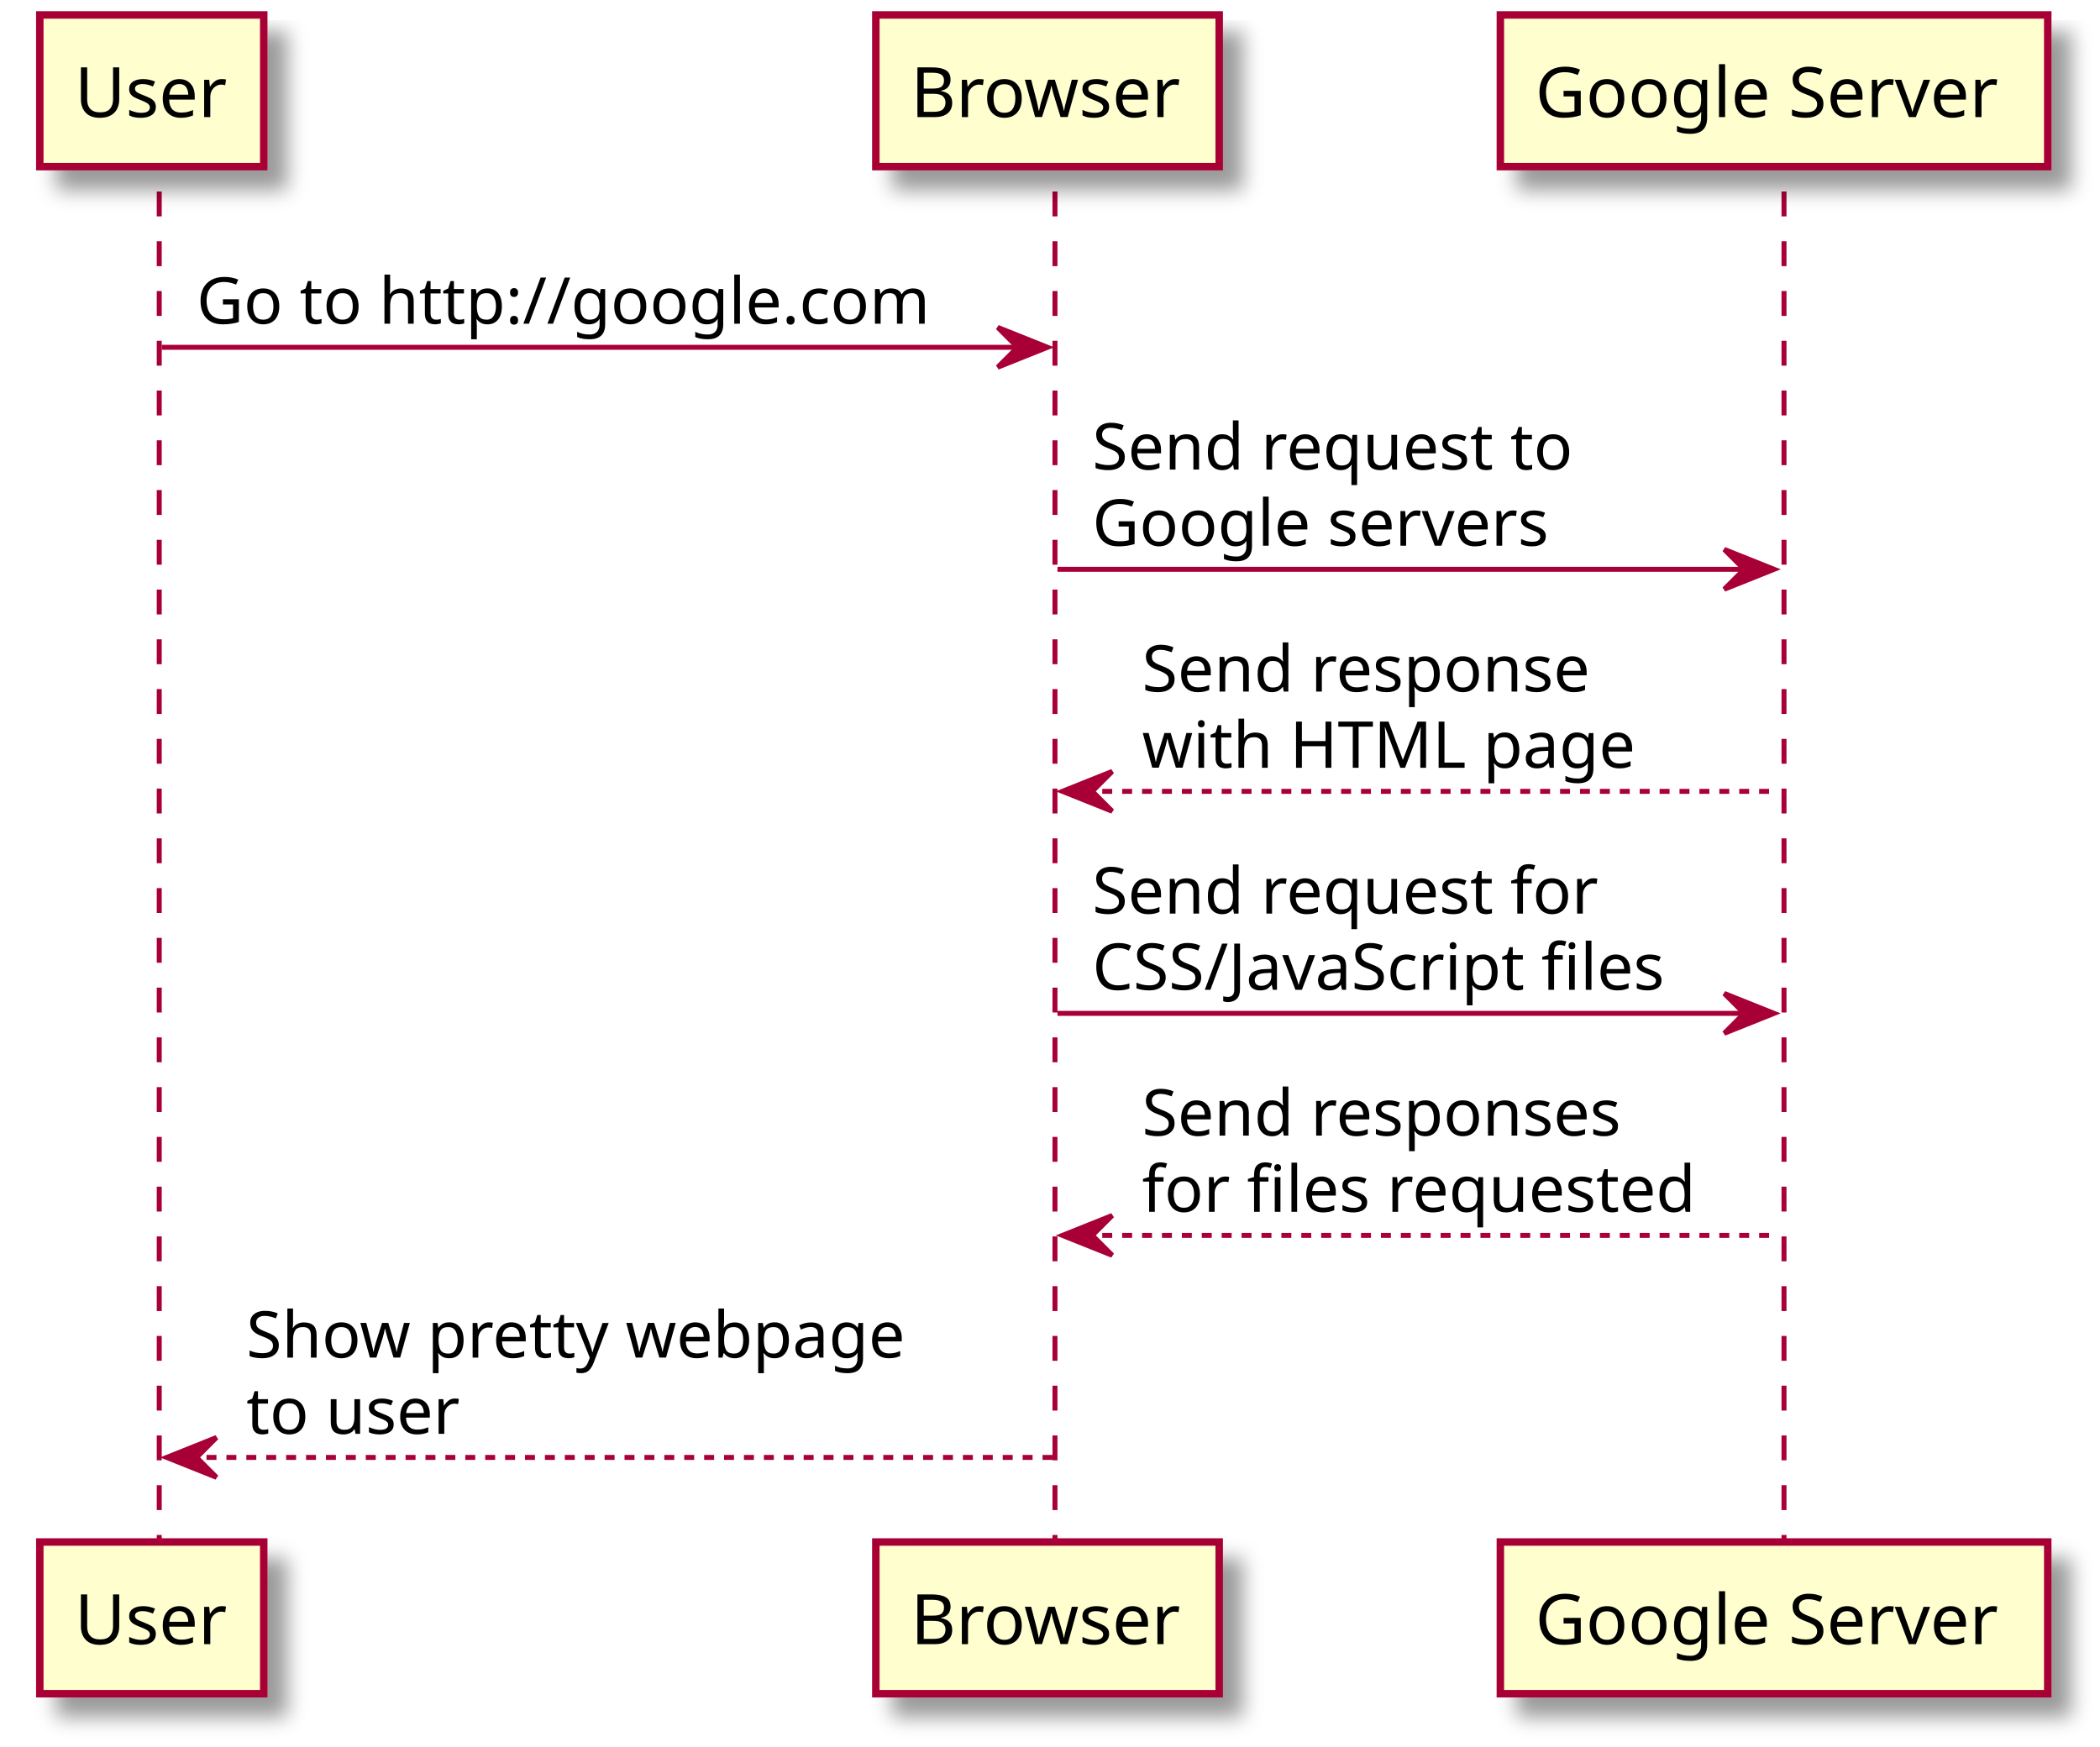
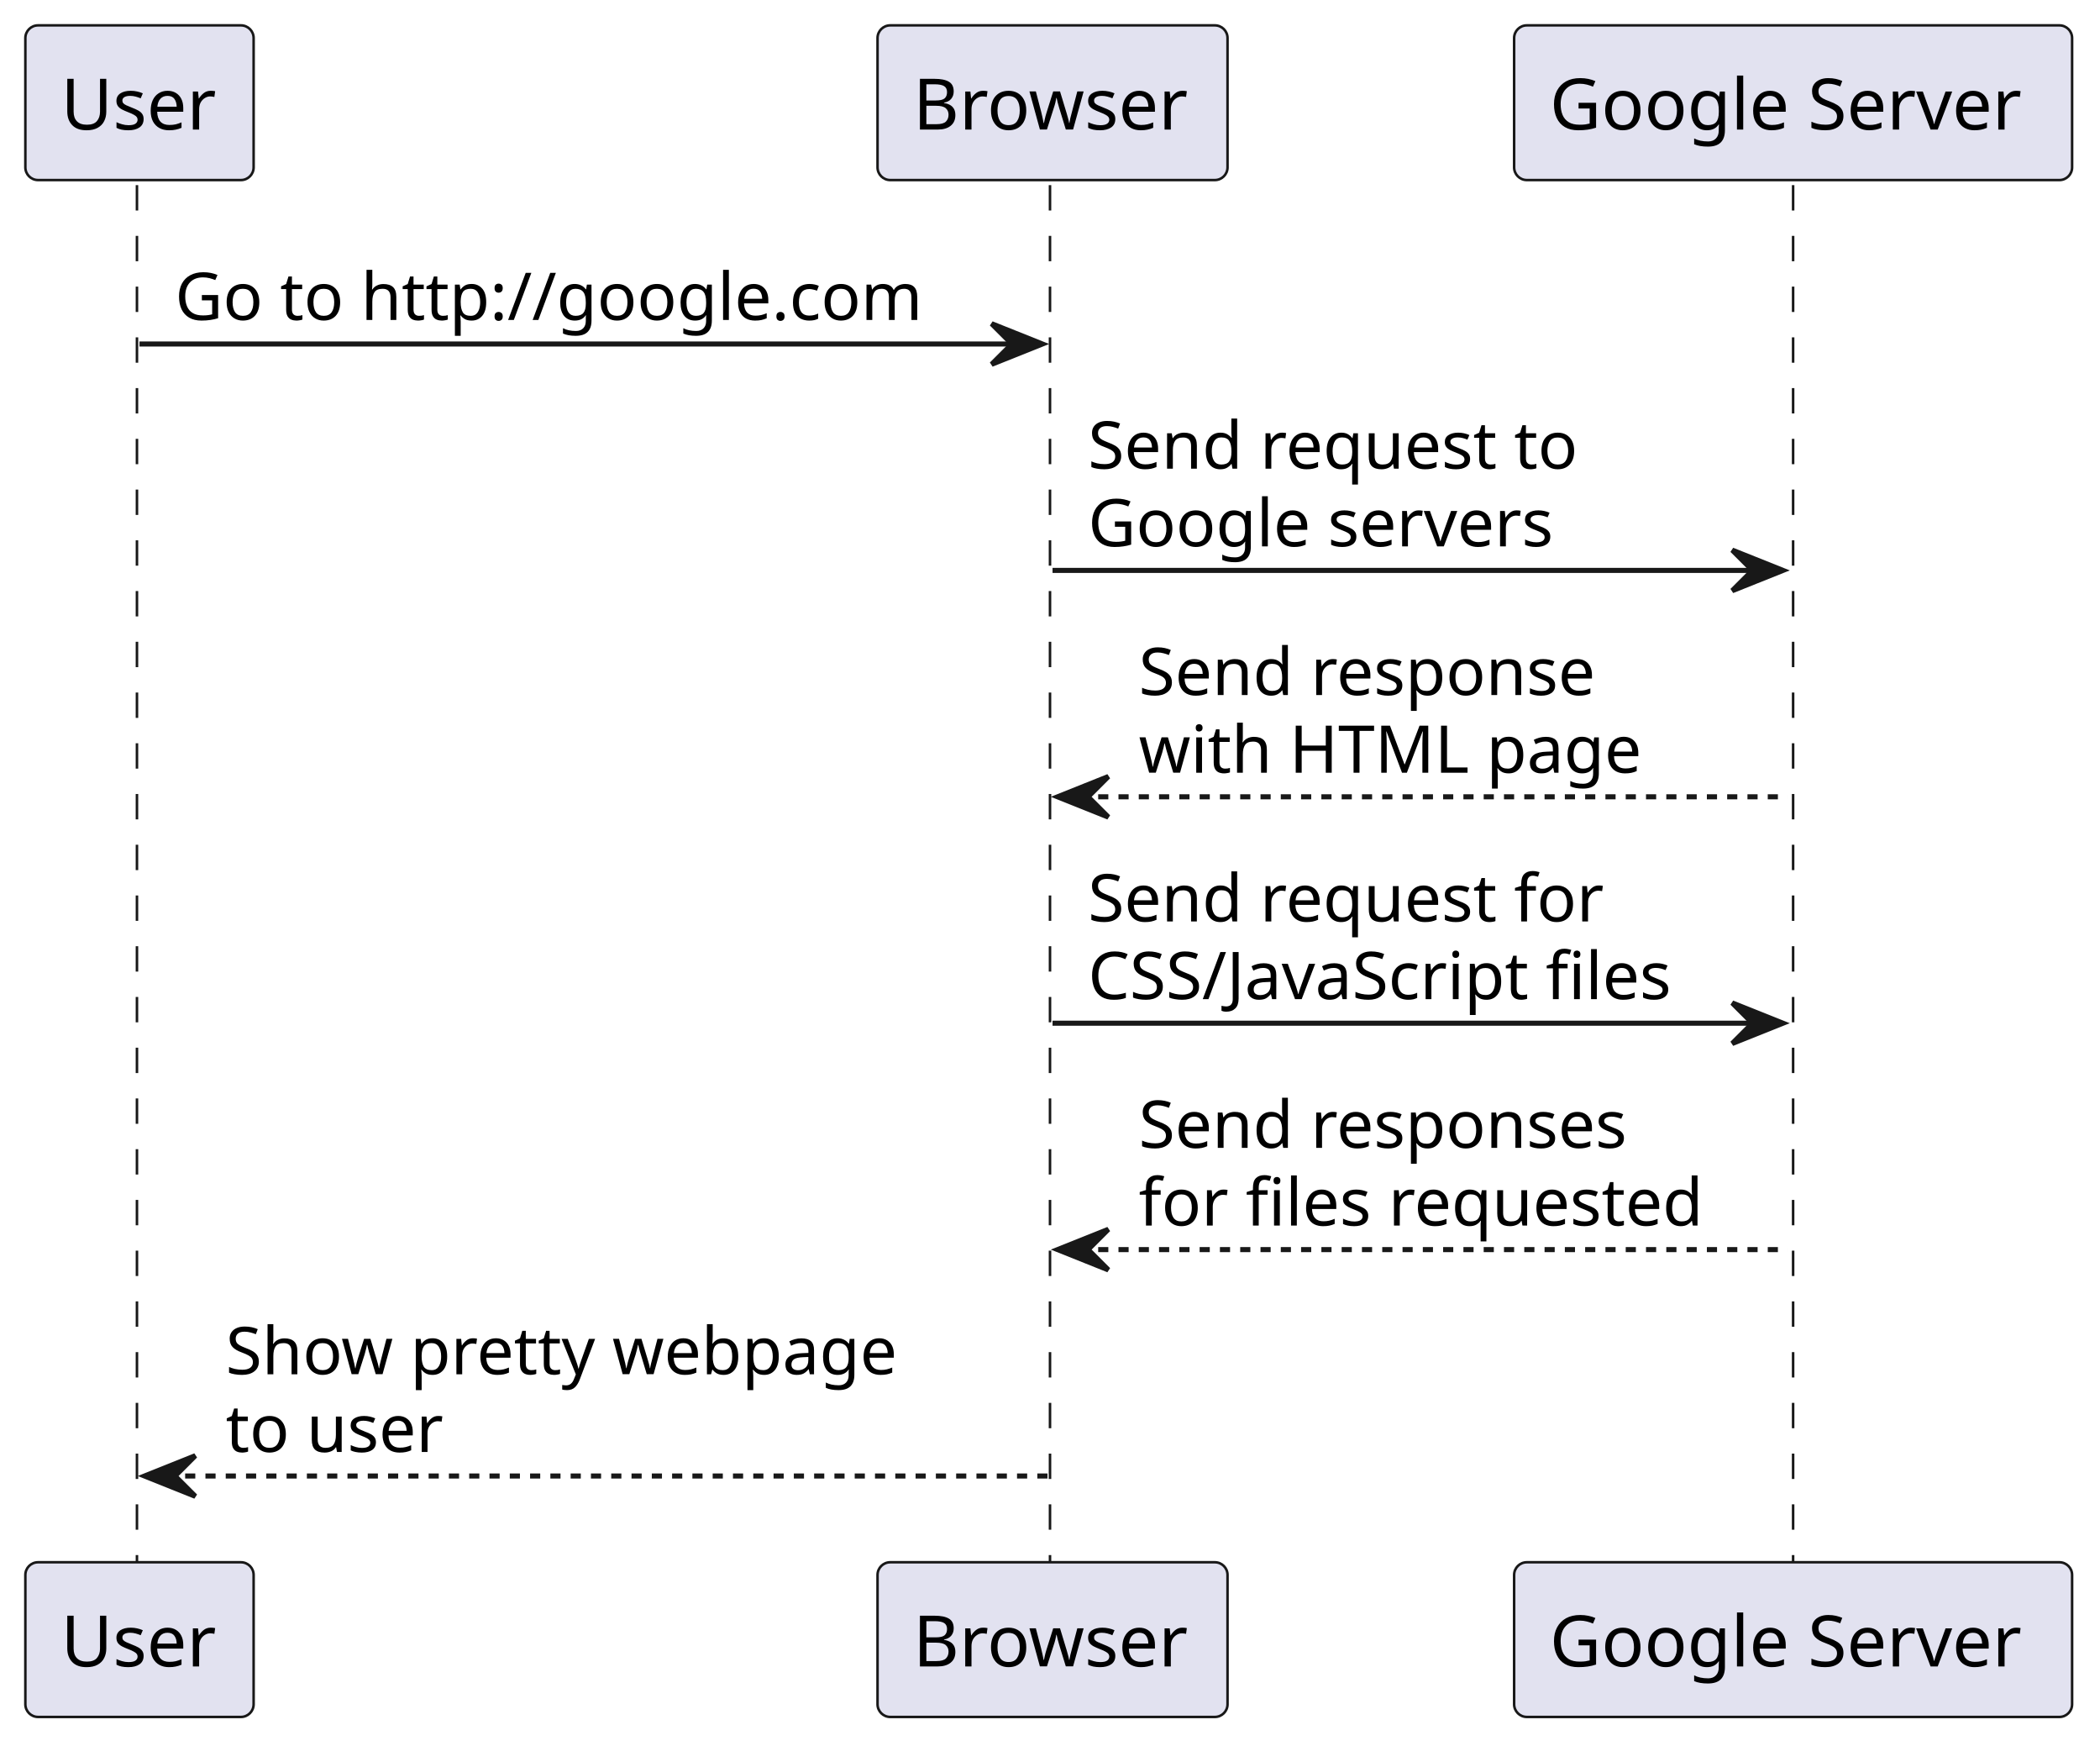
- <svg xmlns="http://www.w3.org/2000/svg" contentScriptType="application/ecmascript" contentStyleType="text/css" height="351px" preserveAspectRatio="none" style="width:422px;height:351px;" version="1.1" viewBox="0 0 422 351" width="422px" zoomAndPan="magnify">
-   <defs>
-     <filter height="300%" id="fuxr2ybta94uo" width="300%" x="-1" y="-1">
-       <feGaussianBlur result="blurOut" stdDeviation="2.0" />
-       <feColorMatrix in="blurOut" result="blurOut2" type="matrix" values="0 0 0 0 0 0 0 0 0 0 0 0 0 0 0 0 0 0 .4 0" />
-       <feOffset dx="4.0" dy="4.0" in="blurOut2" result="blurOut3" />
-       <feBlend in="SourceGraphic" in2="blurOut3" mode="normal" />
-     </filter>
-   </defs>
+ <svg xmlns="http://www.w3.org/2000/svg" contentStyleType="text/css" height="344px" preserveAspectRatio="none" style="width:414px;height:344px;background:#FFFFFF;" version="1.1" viewBox="0 0 414 344" width="414px" zoomAndPan="magnify">
+   <defs />
  <g>
-     <line style="stroke: #A80036; stroke-width: 1.0; stroke-dasharray: 5.0,5.0;" x1="32" x2="32" y1="38.488" y2="310.904" />
-     <line style="stroke: #A80036; stroke-width: 1.0; stroke-dasharray: 5.0,5.0;" x1="212" x2="212" y1="38.488" y2="310.904" />
-     <line style="stroke: #A80036; stroke-width: 1.0; stroke-dasharray: 5.0,5.0;" x1="358.5" x2="358.5" y1="38.488" y2="310.904" />
-     <rect fill="#FEFECE" filter="url(#fuxr2ybta94uo)" height="30.488" style="stroke: #A80036; stroke-width: 1.5;" width="45" x="8" y="3" />
-     <text fill="#000000" font-family="sans-serif" font-size="14" lengthAdjust="spacingAndGlyphs" textLength="31" x="15" y="23.535">User</text>
-     <rect fill="#FEFECE" filter="url(#fuxr2ybta94uo)" height="30.488" style="stroke: #A80036; stroke-width: 1.5;" width="45" x="8" y="309.904" />
-     <text fill="#000000" font-family="sans-serif" font-size="14" lengthAdjust="spacingAndGlyphs" textLength="31" x="15" y="330.44">User</text>
-     <rect fill="#FEFECE" filter="url(#fuxr2ybta94uo)" height="30.488" style="stroke: #A80036; stroke-width: 1.5;" width="69" x="176" y="3" />
-     <text fill="#000000" font-family="sans-serif" font-size="14" lengthAdjust="spacingAndGlyphs" textLength="55" x="183" y="23.535">Browser</text>
-     <rect fill="#FEFECE" filter="url(#fuxr2ybta94uo)" height="30.488" style="stroke: #A80036; stroke-width: 1.5;" width="69" x="176" y="309.904" />
-     <text fill="#000000" font-family="sans-serif" font-size="14" lengthAdjust="spacingAndGlyphs" textLength="55" x="183" y="330.44">Browser</text>
-     <rect fill="#FEFECE" filter="url(#fuxr2ybta94uo)" height="30.488" style="stroke: #A80036; stroke-width: 1.5;" width="110" x="301.5" y="3" />
-     <text fill="#000000" font-family="sans-serif" font-size="14" lengthAdjust="spacingAndGlyphs" textLength="96" x="308.5" y="23.535">Google Server</text>
-     <rect fill="#FEFECE" filter="url(#fuxr2ybta94uo)" height="30.488" style="stroke: #A80036; stroke-width: 1.5;" width="110" x="301.5" y="309.904" />
-     <text fill="#000000" font-family="sans-serif" font-size="14" lengthAdjust="spacingAndGlyphs" textLength="96" x="308.5" y="330.44">Google Server</text>
-     <polygon fill="#A80036" points="200.5,65.799,210.5,69.799,200.5,73.799,204.5,69.799" style="stroke: #A80036; stroke-width: 1.0;" />
-     <line style="stroke: #A80036; stroke-width: 1.0;" x1="32.5" x2="206.5" y1="69.799" y2="69.799" />
-     <text fill="#000000" font-family="sans-serif" font-size="13" lengthAdjust="spacingAndGlyphs" textLength="156" x="39.5" y="65.057">Go to http://google.com</text>
-     <polygon fill="#A80036" points="346.5,110.42,356.5,114.42,346.5,118.42,350.5,114.42" style="stroke: #A80036; stroke-width: 1.0;" />
-     <line style="stroke: #A80036; stroke-width: 1.0;" x1="212.5" x2="352.5" y1="114.42" y2="114.42" />
-     <text fill="#000000" font-family="sans-serif" font-size="13" lengthAdjust="spacingAndGlyphs" textLength="98" x="219.5" y="94.367">Send request to</text>
-     <text fill="#000000" font-family="sans-serif" font-size="13" lengthAdjust="spacingAndGlyphs" textLength="93" x="219.5" y="109.678">Google servers</text>
-     <polygon fill="#A80036" points="223.5,155.041,213.5,159.041,223.5,163.041,219.5,159.041" style="stroke: #A80036; stroke-width: 1.0;" />
-     <line style="stroke: #A80036; stroke-width: 1.0; stroke-dasharray: 2.0,2.0;" x1="217.5" x2="357.5" y1="159.041" y2="159.041" />
-     <text fill="#000000" font-family="sans-serif" font-size="13" lengthAdjust="spacingAndGlyphs" textLength="91" x="229.5" y="138.988">Send response</text>
-     <text fill="#000000" font-family="sans-serif" font-size="13" lengthAdjust="spacingAndGlyphs" textLength="101" x="229.5" y="154.299">with HTML page</text>
-     <polygon fill="#A80036" points="346.5,199.662,356.5,203.662,346.5,207.662,350.5,203.662" style="stroke: #A80036; stroke-width: 1.0;" />
-     <line style="stroke: #A80036; stroke-width: 1.0;" x1="212.5" x2="352.5" y1="203.662" y2="203.662" />
-     <text fill="#000000" font-family="sans-serif" font-size="13" lengthAdjust="spacingAndGlyphs" textLength="103" x="219.5" y="183.609">Send request for</text>
-     <text fill="#000000" font-family="sans-serif" font-size="13" lengthAdjust="spacingAndGlyphs" textLength="122" x="219.5" y="198.92">CSS/JavaScript files</text>
-     <polygon fill="#A80036" points="223.5,244.283,213.5,248.283,223.5,252.283,219.5,248.283" style="stroke: #A80036; stroke-width: 1.0;" />
-     <line style="stroke: #A80036; stroke-width: 1.0; stroke-dasharray: 2.0,2.0;" x1="217.5" x2="357.5" y1="248.283" y2="248.283" />
-     <text fill="#000000" font-family="sans-serif" font-size="13" lengthAdjust="spacingAndGlyphs" textLength="98" x="229.5" y="228.231">Send responses</text>
-     <text fill="#000000" font-family="sans-serif" font-size="13" lengthAdjust="spacingAndGlyphs" textLength="115" x="229.5" y="243.541">for files requested</text>
-     <polygon fill="#A80036" points="43.5,288.904,33.5,292.904,43.5,296.904,39.5,292.904" style="stroke: #A80036; stroke-width: 1.0;" />
-     <line style="stroke: #A80036; stroke-width: 1.0; stroke-dasharray: 2.0,2.0;" x1="37.5" x2="211.5" y1="292.904" y2="292.904" />
-     <text fill="#000000" font-family="sans-serif" font-size="13" lengthAdjust="spacingAndGlyphs" textLength="133" x="49.5" y="272.852">Show pretty webpage</text>
-     <text fill="#000000" font-family="sans-serif" font-size="13" lengthAdjust="spacingAndGlyphs" textLength="44" x="49.5" y="288.162">to user</text>
+     <line style="stroke:#181818;stroke-width:0.5;stroke-dasharray:5.0,5.0;" x1="27" x2="27" y1="36.488" y2="308.904" />
+     <line style="stroke:#181818;stroke-width:0.5;stroke-dasharray:5.0,5.0;" x1="207" x2="207" y1="36.488" y2="308.904" />
+     <line style="stroke:#181818;stroke-width:0.5;stroke-dasharray:5.0,5.0;" x1="353.5" x2="353.5" y1="36.488" y2="308.904" />
+     <rect fill="#E2E2F0" height="30.488" rx="2.5" ry="2.5" style="stroke:#181818;stroke-width:0.5;" width="45" x="5" y="5" />
+     <text fill="#000000" font-family="sans-serif" font-size="14" lengthAdjust="spacing" textLength="31" x="12" y="25.535">User</text>
+     <rect fill="#E2E2F0" height="30.488" rx="2.5" ry="2.5" style="stroke:#181818;stroke-width:0.5;" width="45" x="5" y="307.904" />
+     <text fill="#000000" font-family="sans-serif" font-size="14" lengthAdjust="spacing" textLength="31" x="12" y="328.44">User</text>
+     <rect fill="#E2E2F0" height="30.488" rx="2.5" ry="2.5" style="stroke:#181818;stroke-width:0.5;" width="69" x="173" y="5" />
+     <text fill="#000000" font-family="sans-serif" font-size="14" lengthAdjust="spacing" textLength="55" x="180" y="25.535">Browser</text>
+     <rect fill="#E2E2F0" height="30.488" rx="2.5" ry="2.5" style="stroke:#181818;stroke-width:0.5;" width="69" x="173" y="307.904" />
+     <text fill="#000000" font-family="sans-serif" font-size="14" lengthAdjust="spacing" textLength="55" x="180" y="328.44">Browser</text>
+     <rect fill="#E2E2F0" height="30.488" rx="2.5" ry="2.5" style="stroke:#181818;stroke-width:0.5;" width="110" x="298.5" y="5" />
+     <text fill="#000000" font-family="sans-serif" font-size="14" lengthAdjust="spacing" textLength="96" x="305.5" y="25.535">Google Server</text>
+     <rect fill="#E2E2F0" height="30.488" rx="2.5" ry="2.5" style="stroke:#181818;stroke-width:0.5;" width="110" x="298.5" y="307.904" />
+     <text fill="#000000" font-family="sans-serif" font-size="14" lengthAdjust="spacing" textLength="96" x="305.5" y="328.44">Google Server</text>
+     <polygon fill="#181818" points="195.5,63.799,205.5,67.799,195.5,71.799,199.5,67.799" style="stroke:#181818;stroke-width:1.0;" />
+     <line style="stroke:#181818;stroke-width:1.0;" x1="27.5" x2="201.5" y1="67.799" y2="67.799" />
+     <text fill="#000000" font-family="sans-serif" font-size="13" lengthAdjust="spacing" textLength="156" x="34.5" y="63.057">Go to http://google.com</text>
+     <polygon fill="#181818" points="341.5,108.42,351.5,112.42,341.5,116.42,345.5,112.42" style="stroke:#181818;stroke-width:1.0;" />
+     <line style="stroke:#181818;stroke-width:1.0;" x1="207.5" x2="347.5" y1="112.42" y2="112.42" />
+     <text fill="#000000" font-family="sans-serif" font-size="13" lengthAdjust="spacing" textLength="98" x="214.5" y="92.367">Send request to</text>
+     <text fill="#000000" font-family="sans-serif" font-size="13" lengthAdjust="spacing" textLength="93" x="214.5" y="107.678">Google servers</text>
+     <polygon fill="#181818" points="218.5,153.041,208.5,157.041,218.5,161.041,214.5,157.041" style="stroke:#181818;stroke-width:1.0;" />
+     <line style="stroke:#181818;stroke-width:1.0;stroke-dasharray:2.0,2.0;" x1="212.5" x2="352.5" y1="157.041" y2="157.041" />
+     <text fill="#000000" font-family="sans-serif" font-size="13" lengthAdjust="spacing" textLength="91" x="224.5" y="136.988">Send response</text>
+     <text fill="#000000" font-family="sans-serif" font-size="13" lengthAdjust="spacing" textLength="101" x="224.5" y="152.299">with HTML page</text>
+     <polygon fill="#181818" points="341.5,197.662,351.5,201.662,341.5,205.662,345.5,201.662" style="stroke:#181818;stroke-width:1.0;" />
+     <line style="stroke:#181818;stroke-width:1.0;" x1="207.5" x2="347.5" y1="201.662" y2="201.662" />
+     <text fill="#000000" font-family="sans-serif" font-size="13" lengthAdjust="spacing" textLength="103" x="214.5" y="181.609">Send request for</text>
+     <text fill="#000000" font-family="sans-serif" font-size="13" lengthAdjust="spacing" textLength="122" x="214.5" y="196.92">CSS/JavaScript files</text>
+     <polygon fill="#181818" points="218.5,242.283,208.5,246.283,218.5,250.283,214.5,246.283" style="stroke:#181818;stroke-width:1.0;" />
+     <line style="stroke:#181818;stroke-width:1.0;stroke-dasharray:2.0,2.0;" x1="212.5" x2="352.5" y1="246.283" y2="246.283" />
+     <text fill="#000000" font-family="sans-serif" font-size="13" lengthAdjust="spacing" textLength="98" x="224.5" y="226.231">Send responses</text>
+     <text fill="#000000" font-family="sans-serif" font-size="13" lengthAdjust="spacing" textLength="115" x="224.5" y="241.541">for files requested</text>
+     <polygon fill="#181818" points="38.5,286.904,28.5,290.904,38.5,294.904,34.5,290.904" style="stroke:#181818;stroke-width:1.0;" />
+     <line style="stroke:#181818;stroke-width:1.0;stroke-dasharray:2.0,2.0;" x1="32.5" x2="206.5" y1="290.904" y2="290.904" />
+     <text fill="#000000" font-family="sans-serif" font-size="13" lengthAdjust="spacing" textLength="133" x="44.5" y="270.852">Show pretty webpage</text>
+     <text fill="#000000" font-family="sans-serif" font-size="13" lengthAdjust="spacing" textLength="44" x="44.5" y="286.162">to user</text>
  </g>
</svg>
